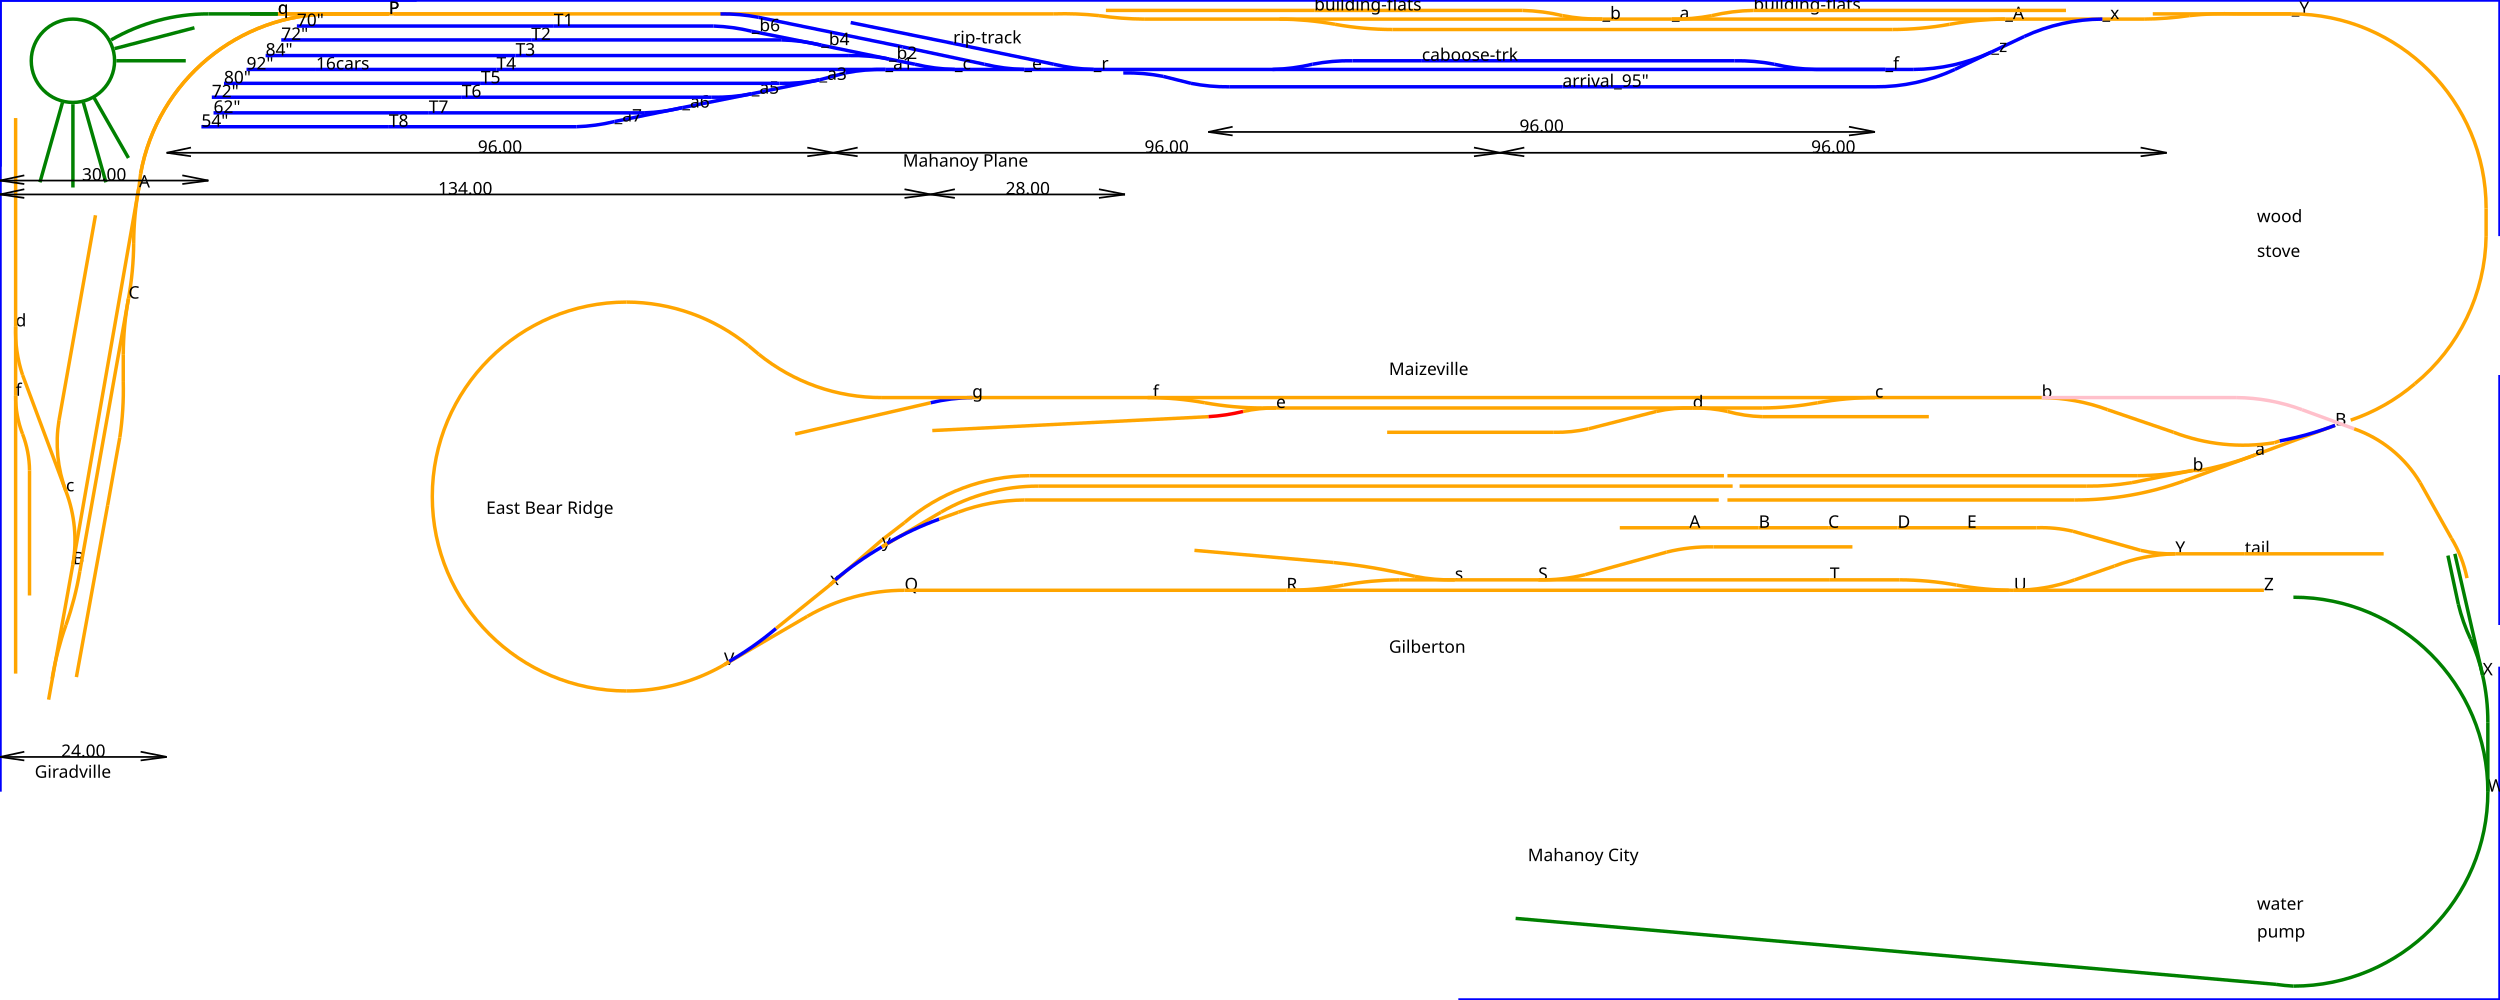
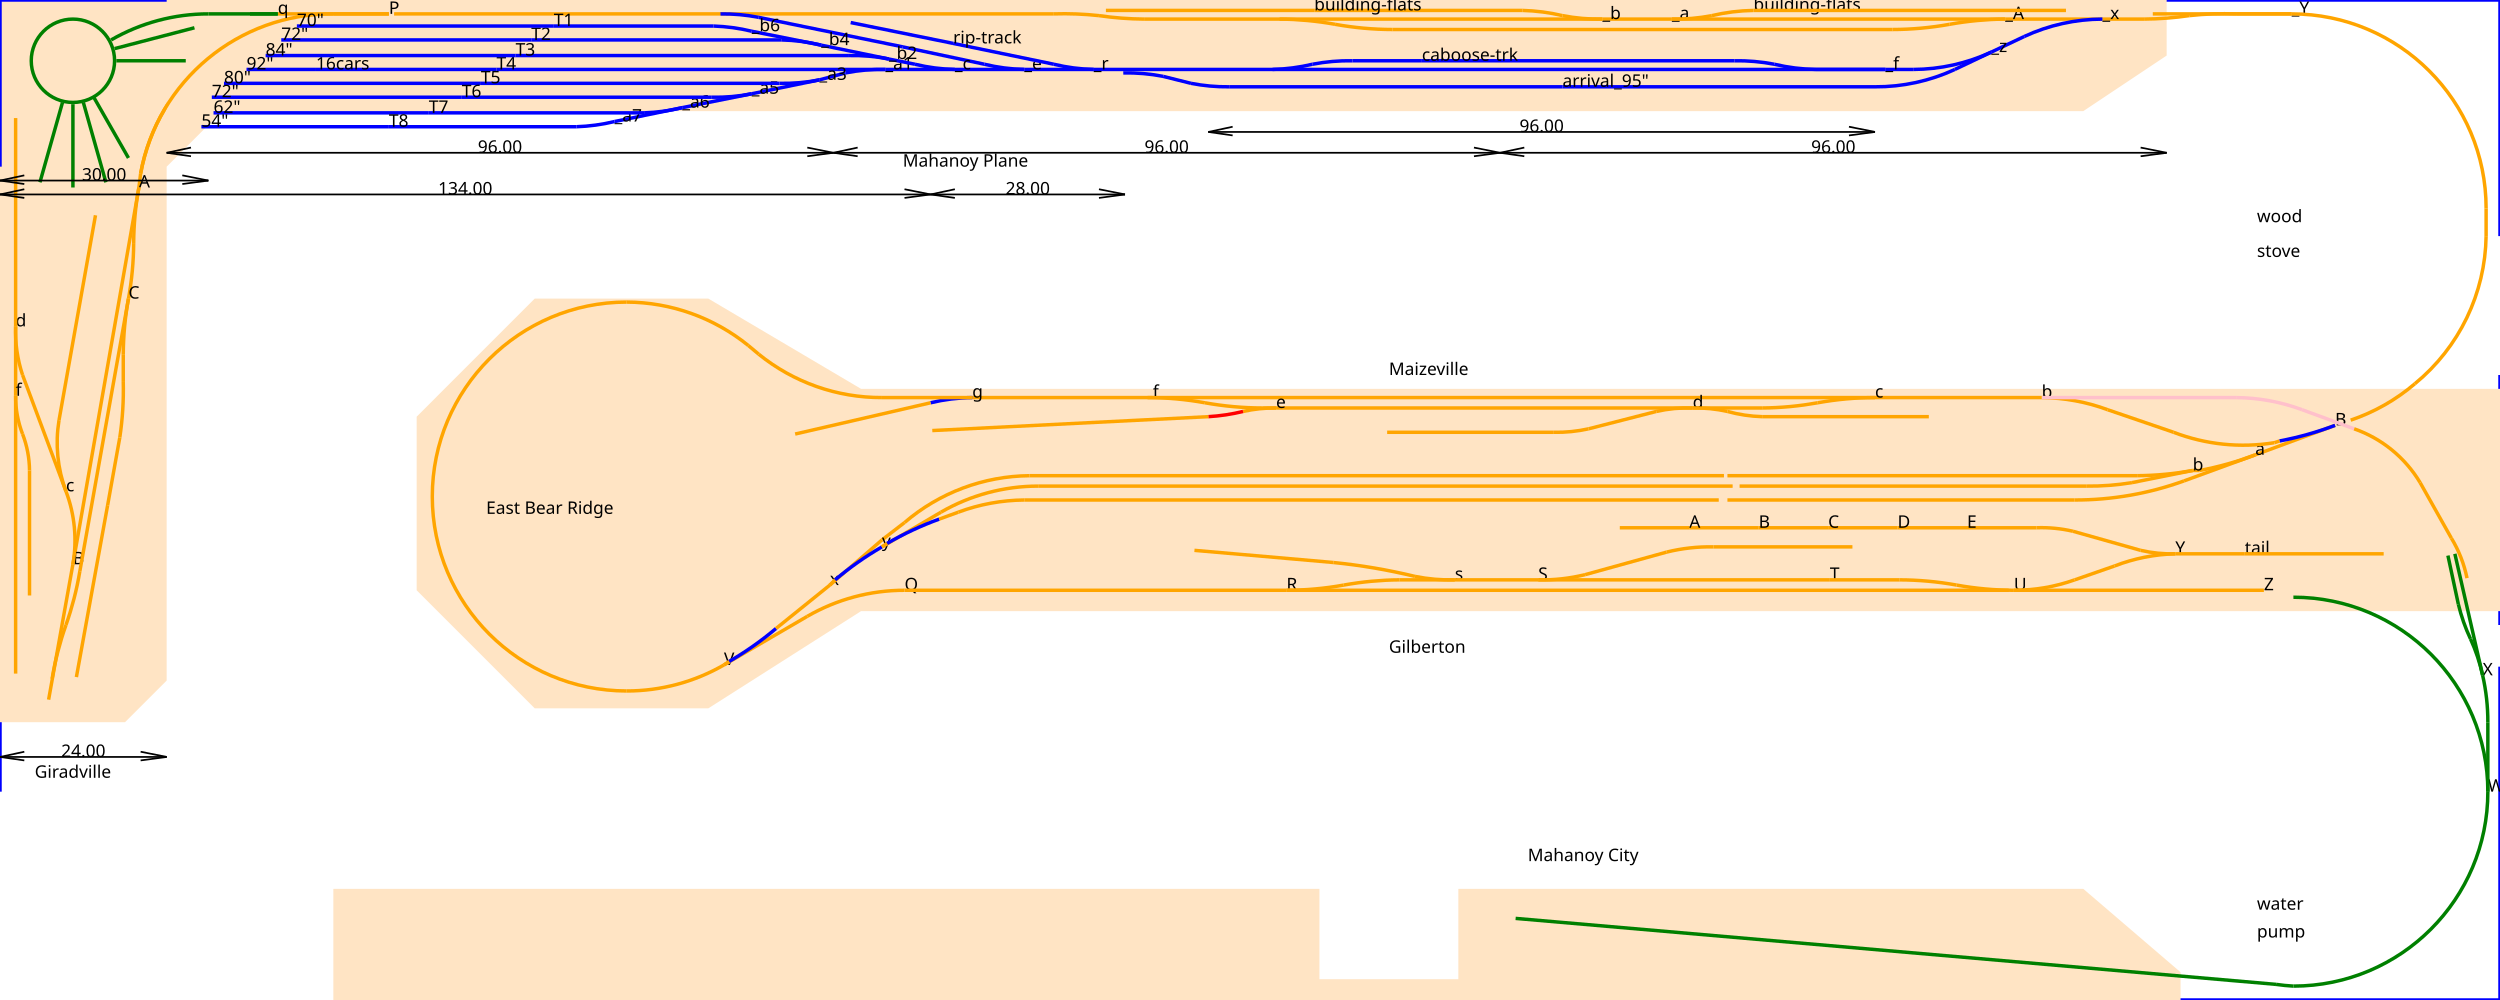
<svg xmlns="http://www.w3.org/2000/svg" version="1.1" baseProfile="full" width="1440" height="576">
  <path d="M    0  456          L    0    0          L  240    0 " stroke="blue" stroke-width="2" fill="none" />
-   <path d="M    0  416          L   72  416          L   96  392          L   96  136          L   96   64 " stroke="dark-gray" stroke-width="2" fill="none" />
+   <path d="M    0  416          L   72  416          L   96  392          L   96   96          L  128   64          L  128    0          L    0    0          L    0  416 " stroke="dark-gray" stroke-width="2" fill="bisque" />
  <line x1="-40" y1="416" x2="-40" y2="0" style="stroke:black;stroke-width:1" />
  <line x1="-40" y1="416" x2="-25" y2="413" style="stroke:black;stroke-width:1" />
  <line x1="-40" y1="416" x2="-25" y2="418" style="stroke:black;stroke-width:1" />
  <line x1="-40" y1="0" x2="-54" y2="-2" style="stroke:black;stroke-width:1" />
  <line x1="-40" y1="0" x2="-54" y2="2" style="stroke:black;stroke-width:1" />
  <text x="-40" y="208" font-family="Verdana" text-anchor="middle" font-size="10">104.00</text>
  <line x1="0" y1="436" x2="96" y2="436" style="stroke:black;stroke-width:1" />
  <line x1="0" y1="436" x2="14" y2="433" style="stroke:black;stroke-width:1" />
  <line x1="0" y1="436" x2="14" y2="438" style="stroke:black;stroke-width:1" />
  <line x1="96" y1="436" x2="81" y2="433" style="stroke:black;stroke-width:1" />
  <line x1="96" y1="436" x2="81" y2="438" style="stroke:black;stroke-width:1" />
  <text x="48" y="436" font-family="Verdana" text-anchor="middle" font-size="10">24.00</text>
  <line x1="328" y1="8" x2="224" y2="8" style="stroke:orange;stroke-width:2" />
  <text x="224" y="8" font-family="Verdana" font-size="10">P</text>
  <line x1="224" y1="8" x2="192" y2="8" style="stroke:orange;stroke-width:2" />
  <path d="M  192    8  A  112  112 0 0 0   81  100" stroke="orange" stroke-width="2" fill="none" />
  <line x1="81" y1="100" x2="80" y2="108" style="stroke:orange;stroke-width:2" />
  <text x="80" y="108" font-family="Verdana" font-size="10">A</text>
  <line x1="80" y1="108" x2="42" y2="325" style="stroke:orange;stroke-width:2" />
  <text x="42" y="325" font-family="Verdana" font-size="10">B</text>
  <line x1="42" y1="325" x2="28" y2="403" style="stroke:orange;stroke-width:2" />
  <path d="M   80  108  A  184  184 0 0 0   77  140" stroke="orange" stroke-width="2" fill="none" />
  <path d="M   77  140  A  184  184 0 0 1   74  172" stroke="orange" stroke-width="2" fill="none" />
  <text x="74" y="172" font-family="Verdana" font-size="10">C</text>
  <line x1="74" y1="172" x2="46" y2="329" style="stroke:orange;stroke-width:2" />
  <path d="M   46  329  A  184  184 0 0 1   38  360" stroke="orange" stroke-width="2" fill="none" />
  <path d="M   38  360  A  184  184 0 0 0   30  391" stroke="orange" stroke-width="2" fill="none" />
  <path d="M   74  172  A  184  184 0 0 0   71  204" stroke="orange" stroke-width="2" fill="none" />
  <line x1="71" y1="204" x2="71" y2="220" style="stroke:orange;stroke-width:2" />
  <path d="M   71  220  A  184  184 0 0 1   69  252" stroke="orange" stroke-width="2" fill="none" />
  <line x1="69" y1="252" x2="62" y2="291" style="stroke:orange;stroke-width:2" />
  <line x1="62" y1="291" x2="44" y2="390" style="stroke:orange;stroke-width:2" />
  <path d="M   42  325  A   80   80 0 0 0   38  283" stroke="orange" stroke-width="2" fill="none" />
  <text x="38" y="283" font-family="Verdana" font-size="10">c</text>
  <line x1="38" y1="283" x2="13" y2="216" style="stroke:orange;stroke-width:2" />
  <path d="M   13  216  A   80   80 0 0 1    9  188" stroke="orange" stroke-width="2" fill="none" />
  <text x="9" y="188" font-family="Verdana" font-size="10">d</text>
  <line x1="9" y1="188" x2="9" y2="68" style="stroke:orange;stroke-width:2" />
  <path d="M   38  283  A   80   80 0 0 1   34  242" stroke="orange" stroke-width="2" fill="none" />
  <line x1="34" y1="242" x2="55" y2="124" style="stroke:orange;stroke-width:2" />
  <line x1="9" y1="188" x2="9" y2="228" style="stroke:orange;stroke-width:2" />
  <text x="9" y="228" font-family="Verdana" font-size="10">f</text>
  <line x1="9" y1="228" x2="9" y2="388" style="stroke:orange;stroke-width:2" />
  <path d="M    9  228  A   60   60 0 0 0   13  250" stroke="orange" stroke-width="2" fill="none" />
  <path d="M   13  250  A   60   60 0 0 1   17  271" stroke="orange" stroke-width="2" fill="none" />
  <line x1="17" y1="271" x2="17" y2="343" style="stroke:orange;stroke-width:2" />
  <line x1="224" y1="8" x2="160" y2="8" style="stroke:orange;stroke-width:2" />
  <text x="160" y="8" font-family="Verdana" font-size="10">q</text>
  <line x1="160" y1="8" x2="144" y2="8" style="stroke:orange;stroke-width:2" />
 
                                                             
                                                             
set_color 33 = (50, 50, 50)
 
 
  <path d="M  800  984  A  200  200 0 0 1  800  984" stroke="33" stroke-width="2" fill="none" />
/&gt;
                                                             
<path d="M 1440  360          L 1440  216 " stroke="blue" stroke-width="2" fill="none" />
-   <path d="M 1440  352          L  496  352          L  408  408 " stroke="dark-gray" stroke-width="2" fill="none" />
-   <path d="M  408  408          L  308  408          L  240  340          L  240  240          L  308  172          L  408  172 " stroke="dark-gray" stroke-width="2" fill="none" />
-   <path d="M  408  172          L  496  224          L 1440  224 " stroke="dark-gray" stroke-width="2" fill="none" />
+   <path d="M 1440  352          L  496  352          L  408  408          L  308  408          L  240  340          L  240  240          L  308  172          L  408  172          L  496  224          L 1440  224 " stroke="dark-gray" stroke-width="2" fill="bisque" />
  <path d="M 1440  208          L 1248  208          L 1248  172 " stroke="" stroke-width="2" fill="none" />
  <line x1="1264" y1="268" x2="496" y2="267" style="stroke:dark-gray;stroke-width:2" />
  <line x1="1264" y1="304" x2="584" y2="303" style="stroke:dark-gray;stroke-width:2" />
  <text x="20" y="448" font-family="Verdana" font-size="10">Giradville</text>
  <text x="520" y="96" font-family="Verdana" font-size="10">Mahanoy Plane</text>
  <text x="800" y="216" font-family="Verdana" font-size="10">Maizeville</text>
  <text x="280" y="296" font-family="Verdana" font-size="10">East Bear Ridge</text>
  <text x="800" y="376" font-family="Verdana" font-size="10">Gilberton</text>
  <text x="880" y="496" font-family="Verdana" font-size="10">Mahanoy City</text>
  <text x="1345" y="245" font-family="Verdana" font-size="10">B</text>
  <line x1="1345" y1="245" x2="1299" y2="262" style="stroke:orange;stroke-width:2" />
  <text x="1299" y="262" font-family="Verdana" font-size="10">a</text>
  <path d="M 1299  262  A  188  188 0 0 1 1267  271" stroke="orange" stroke-width="2" fill="none" />
  <line x1="1267" y1="271" x2="1263" y2="271" style="stroke:orange;stroke-width:2" />
  <text x="1263" y="271" font-family="Verdana" font-size="10">b</text>
  <path d="M 1263  271  A  188  188 0 0 1 1231  274" stroke="orange" stroke-width="2" fill="none" />
  <line x1="1231" y1="274" x2="995" y2="274" style="stroke:orange;stroke-width:2" />
  <line x1="1263" y1="271" x2="1228" y2="278" style="stroke:orange;stroke-width:2" />
  <path d="M 1228  278  A  152  152 0 0 1 1202  280" stroke="orange" stroke-width="2" fill="none" />
  <line x1="1202" y1="280" x2="1002" y2="280" style="stroke:orange;stroke-width:2" />
  <line x1="1299" y1="262" x2="1258" y2="277" style="stroke:orange;stroke-width:2" />
  <path d="M 1258  277  A  184  184 0 0 1 1195  288" stroke="orange" stroke-width="2" fill="none" />
  <line x1="1195" y1="288" x2="995" y2="288" style="stroke:orange;stroke-width:2" />
  <path d="M 1345  245  A  188  188 0 0 1 1313  254" stroke="blue" stroke-width="2" fill="none" />
  <line x1="1313" y1="254" x2="1310" y2="255" style="stroke:orange;stroke-width:2" />
  <path d="M 1310  255  A  112  112 0 0 1 1252  249" stroke="orange" stroke-width="2" fill="none" />
  <line x1="1252" y1="249" x2="1214" y2="236" style="stroke:orange;stroke-width:2" />
  <path d="M 1214  236  A  112  112 0 0 0 1176  229" stroke="orange" stroke-width="2" fill="none" />
  <text x="1176" y="229" font-family="Verdana" font-size="10">b</text>
  <line x1="1176" y1="229" x2="1288" y2="229" style="stroke:pink;stroke-width:2" />
  <path d="M 1288  229  A  112  112 0 0 1 1326  236" stroke="pink" stroke-width="2" fill="none" />
  <line x1="1326" y1="236" x2="1356" y2="247" style="stroke:pink;stroke-width:2" />
  <path d="M 1356  247  A   72   72 0 0 1 1394  278" stroke="orange" stroke-width="2" fill="none" />
  <line x1="1394" y1="278" x2="1412" y2="310" style="stroke:orange;stroke-width:2" />
  <path d="M 1412  310  A   72   72 0 0 1 1421  333" stroke="orange" stroke-width="2" fill="none" />
  <line x1="1176" y1="229" x2="1080" y2="229" style="stroke:orange;stroke-width:2" />
  <text x="1080" y="229" font-family="Verdana" font-size="10">c</text>
  <line x1="1080" y1="229" x2="664" y2="229" style="stroke:orange;stroke-width:2" />
  <text x="664" y="229" font-family="Verdana" font-size="10">f</text>
  <line x1="664" y1="229" x2="560" y2="229" style="stroke:orange;stroke-width:2" />
  <text x="560" y="229" font-family="Verdana" font-size="10">g</text>
  <path d="M  560  229  A  108  108 0 0 0  536  232" stroke="blue" stroke-width="2" fill="none" />
  <line x1="536" y1="232" x2="458" y2="250" style="stroke:orange;stroke-width:2" />
  <line x1="560" y1="229" x2="508" y2="229" style="stroke:orange;stroke-width:2" />
  <path d="M  508  229  A  112  112 0 0 1  437  204" stroke="orange" stroke-width="2" fill="none" />
  <line x1="437" y1="204" x2="431" y2="199" style="stroke:orange;stroke-width:2" />
  <path d="M  431  199  A  112  112 0 0 0  361  174" stroke="orange" stroke-width="2" fill="none" />
  <path d="M  361  174  A  112  112 0 0 0  361  398" stroke="orange" stroke-width="2" fill="none" />
  <path d="M  361  398  A  112  112 0 0 0  417  383" stroke="orange" stroke-width="2" fill="none" />
  <text x="417" y="383" font-family="Verdana" font-size="10">V</text>
  <line x1="417" y1="383" x2="465" y2="355" style="stroke:orange;stroke-width:2" />
  <path d="M  465  355  A  112  112 0 0 1  521  340" stroke="orange" stroke-width="2" fill="none" />
  <text x="521" y="340" font-family="Verdana" font-size="10">Q</text>
  <path d="M 1080  229  A  188  188 0 0 0 1047  232" stroke="orange" stroke-width="2" fill="none" />
  <path d="M 1047  232  A  188  188 0 0 1 1015  235" stroke="orange" stroke-width="2" fill="none" />
  <line x1="1015" y1="235" x2="975" y2="235" style="stroke:orange;stroke-width:2" />
  <text x="975" y="235" font-family="Verdana" font-size="10">d</text>
  <line x1="975" y1="235" x2="735" y2="235" style="stroke:orange;stroke-width:2" />
  <text x="735" y="235" font-family="Verdana" font-size="10">e</text>
  <line x1="735" y1="235" x2="727" y2="235" style="stroke:orange;stroke-width:2" />
  <path d="M  727  235  A  188  188 0 0 1  694  232" stroke="orange" stroke-width="2" fill="none" />
  <path d="M  694  232  A  188  188 0 0 0  661  229" stroke="orange" stroke-width="2" fill="none" />
  <path d="M  975  235  A   84   84 0 0 1  995  237" stroke="orange" stroke-width="2" fill="none" />
  <path d="M  995  237  A   84   84 0 0 0 1015  240" stroke="orange" stroke-width="2" fill="none" />
  <line x1="1015" y1="240" x2="1111" y2="240" style="stroke:orange;stroke-width:2" />
  <path d="M  975  235  A   84   84 0 0 0  954  237" stroke="orange" stroke-width="2" fill="none" />
  <line x1="954" y1="237" x2="915" y2="247" style="stroke:orange;stroke-width:2" />
  <path d="M  915  247  A   84   84 0 0 1  895  249" stroke="orange" stroke-width="2" fill="none" />
  <line x1="895" y1="249" x2="799" y2="249" style="stroke:orange;stroke-width:2" />
  <path d="M  735  235  A   84   84 0 0 0  716  237" stroke="orange" stroke-width="2" fill="none" />
  <path d="M  716  237  A  112  112 0 0 1  696  240" stroke="red" stroke-width="2" fill="none" />
  <line x1="696" y1="240" x2="537" y2="248" style="stroke:orange;stroke-width:2" />
  <line x1="417" y1="383" x2="420" y2="381" style="stroke:orange;stroke-width:2" />
  <path d="M  420  381  A  188  188 0 0 0  447  362" stroke="blue" stroke-width="2" fill="none" />
  <line x1="447" y1="362" x2="478" y2="337" style="stroke:orange;stroke-width:2" />
  <text x="478" y="337" font-family="Verdana" font-size="10">x</text>
  <line x1="478" y1="337" x2="508" y2="311" style="stroke:orange;stroke-width:2" />
  <line x1="508" y1="311" x2="521" y2="301" style="stroke:orange;stroke-width:2" />
  <path d="M  521  301  A  112  112 0 0 1  593  274" stroke="orange" stroke-width="2" fill="none" />
  <line x1="593" y1="274" x2="993" y2="274" style="stroke:orange;stroke-width:2" />
  <line x1="478" y1="337" x2="481" y2="334" style="stroke:orange;stroke-width:2" />
  <path d="M  481  334  A  188  188 0 0 1  508  315" stroke="blue" stroke-width="2" fill="none" />
  <text x="508" y="315" font-family="Verdana" font-size="10">y</text>
  <line x1="508" y1="315" x2="542" y2="295" style="stroke:orange;stroke-width:2" />
  <path d="M  542  295  A  112  112 0 0 1  598  280" stroke="orange" stroke-width="2" fill="none" />
  <line x1="598" y1="280" x2="998" y2="280" style="stroke:orange;stroke-width:2" />
  <line x1="508" y1="315" x2="511" y2="313" style="stroke:orange;stroke-width:2" />
  <path d="M  511  313  A  188  188 0 0 1  541  299" stroke="blue" stroke-width="2" fill="none" />
  <line x1="541" y1="299" x2="552" y2="295" style="stroke:orange;stroke-width:2" />
  <path d="M  552  295  A  112  112 0 0 1  590  288" stroke="orange" stroke-width="2" fill="none" />
  <line x1="590" y1="288" x2="990" y2="288" style="stroke:orange;stroke-width:2" />
  <line x1="521" y1="340" x2="741" y2="340" style="stroke:orange;stroke-width:2" />
  <text x="741" y="340" font-family="Verdana" font-size="10">R</text>
  <line x1="741" y1="340" x2="1157" y2="340" style="stroke:orange;stroke-width:2" />
  <path d="M  741  340  A  188  188 0 0 0  774  337" stroke="orange" stroke-width="2" fill="none" />
  <path d="M  774  337  A  188  188 0 0 1  806  334" stroke="orange" stroke-width="2" fill="none" />
  <line x1="806" y1="334" x2="838" y2="334" style="stroke:orange;stroke-width:2" />
  <text x="838" y="334" font-family="Verdana" font-size="10">s</text>
  <line x1="838" y1="334" x2="886" y2="334" style="stroke:orange;stroke-width:2" />
  <text x="886" y="334" font-family="Verdana" font-size="10">S</text>
  <line x1="886" y1="334" x2="1054" y2="334" style="stroke:orange;stroke-width:2" />
  <text x="1054" y="334" font-family="Verdana" font-size="10">T</text>
  <line x1="1054" y1="334" x2="1094" y2="334" style="stroke:orange;stroke-width:2" />
  <path d="M 1094  334  A  188  188 0 0 1 1127  337" stroke="orange" stroke-width="2" fill="none" />
  <path d="M 1127  337  A  188  188 0 0 0 1160  340" stroke="orange" stroke-width="2" fill="none" />
  <text x="1160" y="340" font-family="Verdana" font-size="10">U</text>
  <path d="M  886  334  A  104  104 0 0 0  913  331" stroke="orange" stroke-width="2" fill="none" />
  <line x1="913" y1="331" x2="960" y2="318" style="stroke:orange;stroke-width:2" />
  <path d="M  960  318  A  104  104 0 0 1  987  315" stroke="orange" stroke-width="2" fill="none" />
  <line x1="987" y1="315" x2="1067" y2="315" style="stroke:orange;stroke-width:2" />
  <rect x="1000" y="60" width="-968" height="-58" style="fill:none;stroke:;stroke-width:1" />
  <path d="M  838  334  A  104  104 0 0 1  815  332" stroke="orange" stroke-width="2" fill="none" />
  <path d="M  815  332  A  344  344 0 0 0  768  324" stroke="orange" stroke-width="2" fill="none" />
  <line x1="768" y1="324" x2="688" y2="317" style="stroke:orange;stroke-width:2" />
  <path d="M 1160  340  A  104  104 0 0 0 1195  334" stroke="orange" stroke-width="2" fill="none" />
  <line x1="1195" y1="334" x2="1218" y2="326" style="stroke:orange;stroke-width:2" />
  <path d="M 1218  326  A  104  104 0 0 1 1253  319" stroke="orange" stroke-width="2" fill="none" />
  <text x="1253" y="319" font-family="Verdana" font-size="10">Y</text>
  <line x1="1253" y1="319" x2="1293" y2="319" style="stroke:orange;stroke-width:2" />
  <text x="1293" y="319" font-family="Verdana" font-size="10">tail</text>
  <line x1="1293" y1="319" x2="1373" y2="319" style="stroke:orange;stroke-width:2" />
  <path d="M 1253  319  A   80   80 0 0 1 1233  317" stroke="orange" stroke-width="2" fill="none" />
  <line x1="1233" y1="317" x2="1194" y2="306" style="stroke:orange;stroke-width:2" />
  <path d="M 1194  306  A   80   80 0 0 0 1173  304" stroke="orange" stroke-width="2" fill="none" />
  <line x1="1173" y1="304" x2="1133" y2="304" style="stroke:orange;stroke-width:2" />
  <text x="1133" y="304" font-family="Verdana" font-size="10">E</text>
  <line x1="1133" y1="304" x2="1093" y2="304" style="stroke:orange;stroke-width:2" />
  <text x="1093" y="304" font-family="Verdana" font-size="10">D</text>
  <line x1="1093" y1="304" x2="1053" y2="304" style="stroke:orange;stroke-width:2" />
  <text x="1053" y="304" font-family="Verdana" font-size="10">C</text>
  <line x1="1053" y1="304" x2="1013" y2="304" style="stroke:orange;stroke-width:2" />
  <text x="1013" y="304" font-family="Verdana" font-size="10">B</text>
  <line x1="1013" y1="304" x2="973" y2="304" style="stroke:orange;stroke-width:2" />
  <text x="973" y="304" font-family="Verdana" font-size="10">A</text>
  <line x1="973" y1="304" x2="933" y2="304" style="stroke:orange;stroke-width:2" />
  <line x1="1160" y1="340" x2="1304" y2="340" style="stroke:orange;stroke-width:2" />
  <text x="1304" y="340" font-family="Verdana" font-size="10">Z</text>
  <path d="M    0   96          L    0    0          L 1440    0          L 1440  136 " stroke="blue" stroke-width="2" fill="none" />
-   <path d="M  144   80          L  360   80          L  480   64          L 1120   64          L 1240   24 " stroke="dark-gray" stroke-width="2" fill="none" />
+   <path d="M   96   64          L 1200   64          L 1248   32          L 1248    0          L   96    0          L   96   64 " stroke="dark-gray" stroke-width="2" fill="bisque" />
  <text x="1320" y="8" font-family="Verdana" font-size="10">_Y</text>
  <line x1="1320" y1="8" x2="1288" y2="8" style="stroke:orange;stroke-width:2" />
  <path d="M 1288    8  A  188  188 0 0 0 1261    9" stroke="orange" stroke-width="2" fill="none" />
  <path d="M 1261    9  A  188  188 0 0 1 1235   11" stroke="orange" stroke-width="2" fill="none" />
  <line x1="1235" y1="11" x2="1211" y2="11" style="stroke:orange;stroke-width:2" />
  <text x="1211" y="11" font-family="Verdana" font-size="10">_x</text>
  <line x1="1211" y1="11" x2="1155" y2="11" style="stroke:orange;stroke-width:2" />
  <text x="1155" y="11" font-family="Verdana" font-size="10">_A</text>
  <line x1="1155" y1="11" x2="963" y2="11" style="stroke:orange;stroke-width:2" />
  <text x="963" y="11" font-family="Verdana" font-size="10">_a</text>
  <line x1="963" y1="11" x2="923" y2="11" style="stroke:orange;stroke-width:2" />
  <text x="923" y="11" font-family="Verdana" font-size="10">_b</text>
  <line x1="923" y1="11" x2="659" y2="11" style="stroke:orange;stroke-width:2" />
  <path d="M  659   11  A  188  188 0 0 1  633    9" stroke="orange" stroke-width="2" fill="none" />
  <path d="M  633    9  A  188  188 0 0 0  607    8" stroke="orange" stroke-width="2" fill="none" />
  <line x1="607" y1="8" x2="227" y2="8" style="stroke:orange;stroke-width:2" />
  <path d="M 1155   11  A  188  188 0 0 0 1123   14" stroke="orange" stroke-width="2" fill="none" />
  <path d="M 1123   14  A  188  188 0 0 1 1090   17" stroke="orange" stroke-width="2" fill="none" />
  <line x1="1090" y1="17" x2="802" y2="17" style="stroke:orange;stroke-width:2" />
  <path d="M  802   17  A  188  188 0 0 1  769   14" stroke="orange" stroke-width="2" fill="none" />
  <path d="M  769   14  A  188  188 0 0 0  737   11" stroke="orange" stroke-width="2" fill="none" />
  <path d="M  963   11  A  112  112 0 0 0  986    9" stroke="orange" stroke-width="2" fill="none" />
  <path d="M  986    9  A  112  112 0 0 1 1010    6" stroke="orange" stroke-width="2" fill="none" />
  <text x="1010" y="6" font-family="Verdana" font-size="10">building-flats</text>
  <line x1="1010" y1="6" x2="1190" y2="6" style="stroke:orange;stroke-width:2" />
  <path d="M  923   11  A  112  112 0 0 1  900    9" stroke="orange" stroke-width="2" fill="none" />
  <path d="M  900    9  A  112  112 0 0 0  877    6" stroke="orange" stroke-width="2" fill="none" />
  <line x1="877" y1="6" x2="757" y2="6" style="stroke:orange;stroke-width:2" />
  <text x="757" y="6" font-family="Verdana" font-size="10">building-flats</text>
  <line x1="757" y1="6" x2="637" y2="6" style="stroke:orange;stroke-width:2" />
  <text x="224" y="8" font-family="Verdana" font-size="10">P</text>
  <line x1="224" y1="8" x2="192" y2="8" style="stroke:orange;stroke-width:2" />
  <path d="M  192    8  A  112  112 0 0 0   81  100" stroke="orange" stroke-width="2" fill="none" />
  <line x1="224" y1="8" x2="160" y2="8" style="stroke:orange;stroke-width:2" />
  <text x="160" y="8" font-family="Verdana" font-size="10">q</text>
  <line x1="160" y1="8" x2="144" y2="8" style="stroke:green;stroke-width:2" />
  <line x1="160" y1="8" x2="120" y2="8" style="stroke:green;stroke-width:2" />
  <path d="M  120    8  A  112  112 0 0 0   64   23" stroke="green" stroke-width="2" fill="none" />
  <circle cx="42" cy="35" r="24" stroke="green" stroke-width="2" fill="none" />
  <line x1="36" y1="59" x2="23" y2="105" style="stroke:green;stroke-width:2" />
  <line x1="42" y1="60" x2="42" y2="108" style="stroke:green;stroke-width:2" />
  <line x1="48" y1="59" x2="61" y2="105" style="stroke:green;stroke-width:2" />
  <line x1="54" y1="56" x2="74" y2="91" style="stroke:green;stroke-width:2" />
  <line x1="67" y1="35" x2="107" y2="35" style="stroke:green;stroke-width:2" />
  <line x1="66" y1="28" x2="112" y2="16" style="stroke:green;stroke-width:2" />
  <path d="M 1211   11  A  108  108 0 0 0 1166   21" stroke="blue" stroke-width="2" fill="none" />
  <line x1="1166" y1="21" x2="1147" y2="30" style="stroke:blue;stroke-width:2" />
  <text x="1147" y="30" font-family="Verdana" font-size="10">_z</text>
  <path d="M 1147   30  A  108  108 0 0 1 1102   40" stroke="blue" stroke-width="2" fill="none" />
  <line x1="1102" y1="40" x2="1086" y2="40" style="stroke:blue;stroke-width:2" />
  <text x="1086" y="40" font-family="Verdana" font-size="10">_f</text>
  <line x1="1086" y1="40" x2="630" y2="40" style="stroke:blue;stroke-width:2" />
  <text x="630" y="40" font-family="Verdana" font-size="10">_r</text>
  <line x1="630" y1="40" x2="590" y2="40" style="stroke:blue;stroke-width:2" />
  <text x="590" y="40" font-family="Verdana" font-size="10">_e</text>
  <path d="M  590   40  A  108  108 0 0 1  567   37" stroke="blue" stroke-width="2" fill="none" />
  <line x1="567" y1="37" x2="520" y2="27" style="stroke:blue;stroke-width:2" />
  <line x1="520" y1="27" x2="437" y2="10" style="stroke:blue;stroke-width:2" />
  <path d="M  437   10  A  108  108 0 0 0  415    8" stroke="blue" stroke-width="2" fill="none" />
  <line x1="1147" y1="30" x2="1126" y2="40" style="stroke:blue;stroke-width:2" />
  <path d="M 1126   40  A  108  108 0 0 1 1080   50" stroke="blue" stroke-width="2" fill="none" />
  <line x1="1080" y1="50" x2="900" y2="50" style="stroke:blue;stroke-width:2" />
  <text x="900" y="50" font-family="Verdana" font-size="10">arrival_95"</text>
  <line x1="900" y1="50" x2="708" y2="50" style="stroke:blue;stroke-width:2" />
  <path d="M  708   50  A  108  108 0 0 1  686   48" stroke="blue" stroke-width="2" fill="none" />
  <line x1="686" y1="48" x2="670" y2="44" style="stroke:blue;stroke-width:2" />
  <path d="M  670   44  A  108  108 0 0 0  647   42" stroke="blue" stroke-width="2" fill="none" />
  <line x1="696" y1="76" x2="1080" y2="76" style="stroke:black;stroke-width:1" />
  <line x1="696" y1="76" x2="710" y2="73" style="stroke:black;stroke-width:1" />
  <line x1="696" y1="76" x2="710" y2="78" style="stroke:black;stroke-width:1" />
  <line x1="1080" y1="76" x2="1065" y2="73" style="stroke:black;stroke-width:1" />
  <line x1="1080" y1="76" x2="1065" y2="78" style="stroke:black;stroke-width:1" />
  <text x="888" y="76" font-family="Verdana" text-anchor="middle" font-size="10">96.00</text>
  <path d="M  630   40  A  108  108 0 0 1  607   37" stroke="blue" stroke-width="2" fill="none" />
  <line x1="607" y1="37" x2="549" y2="25" style="stroke:blue;stroke-width:2" />
  <text x="549" y="25" font-family="Verdana" font-size="10">rip-track</text>
  <line x1="549" y1="25" x2="490" y2="13" style="stroke:blue;stroke-width:2" />
  <line x1="1086" y1="40" x2="1046" y2="40" style="stroke:blue;stroke-width:2" />
  <path d="M 1046   40  A  112  112 0 0 1 1022   37" stroke="blue" stroke-width="2" fill="none" />
  <path d="M 1022   37  A  112  112 0 0 0  999   35" stroke="blue" stroke-width="2" fill="none" />
  <line x1="999" y1="35" x2="819" y2="35" style="stroke:blue;stroke-width:2" />
  <text x="819" y="35" font-family="Verdana" font-size="10">caboose-trk</text>
  <line x1="819" y1="35" x2="779" y2="35" style="stroke:blue;stroke-width:2" />
  <path d="M  779   35  A  112  112 0 0 0  756   37" stroke="blue" stroke-width="2" fill="none" />
  <path d="M  756   37  A  112  112 0 0 1  733   40" stroke="blue" stroke-width="2" fill="none" />
  <line x1="590" y1="40" x2="550" y2="40" style="stroke:blue;stroke-width:2" />
  <text x="550" y="40" font-family="Verdana" font-size="10">_c</text>
  <line x1="550" y1="40" x2="510" y2="40" style="stroke:blue;stroke-width:2" />
  <text x="510" y="40" font-family="Verdana" font-size="10">_a1</text>
  <line x1="510" y1="40" x2="286" y2="40" style="stroke:blue;stroke-width:2" />
  <text x="286" y="40" font-family="Verdana" font-size="10">T4</text>
  <line x1="286" y1="40" x2="182" y2="40" style="stroke:blue;stroke-width:2" />
  <text x="182" y="40" font-family="Verdana" font-size="10">16cars</text>
  <line x1="182" y1="40" x2="142" y2="40" style="stroke:blue;stroke-width:2" />
  <text x="142" y="40" font-family="Verdana" font-size="10">92"</text>
  <path d="M  510   40  A  108  108 0 0 0  487   42" stroke="blue" stroke-width="2" fill="none" />
  <line x1="487" y1="42" x2="472" y2="46" style="stroke:blue;stroke-width:2" />
  <text x="472" y="46" font-family="Verdana" font-size="10">_a3</text>
  <line x1="472" y1="46" x2="433" y2="54" style="stroke:blue;stroke-width:2" />
  <text x="433" y="54" font-family="Verdana" font-size="10">_a5</text>
  <line x1="433" y1="54" x2="393" y2="62" style="stroke:blue;stroke-width:2" />
  <text x="393" y="62" font-family="Verdana" font-size="10">_a6</text>
  <line x1="393" y1="62" x2="354" y2="70" style="stroke:blue;stroke-width:2" />
  <text x="354" y="70" font-family="Verdana" font-size="10">_a7</text>
  <path d="M  472   46  A  108  108 0 0 1  449   48" stroke="blue" stroke-width="2" fill="none" />
  <line x1="449" y1="48" x2="277" y2="48" style="stroke:blue;stroke-width:2" />
  <text x="277" y="48" font-family="Verdana" font-size="10">T5</text>
  <line x1="277" y1="48" x2="129" y2="48" style="stroke:blue;stroke-width:2" />
  <text x="129" y="48" font-family="Verdana" font-size="10">80"</text>
  <path d="M  433   54  A  108  108 0 0 1  410   56" stroke="blue" stroke-width="2" fill="none" />
  <line x1="410" y1="56" x2="266" y2="56" style="stroke:blue;stroke-width:2" />
  <text x="266" y="56" font-family="Verdana" font-size="10">T6</text>
  <line x1="266" y1="56" x2="122" y2="56" style="stroke:blue;stroke-width:2" />
  <text x="122" y="56" font-family="Verdana" font-size="10">72"</text>
  <path d="M  393   62  A  108  108 0 0 1  371   65" stroke="blue" stroke-width="2" fill="none" />
  <line x1="371" y1="65" x2="247" y2="65" style="stroke:blue;stroke-width:2" />
  <text x="247" y="65" font-family="Verdana" font-size="10">T7</text>
  <line x1="247" y1="65" x2="123" y2="65" style="stroke:blue;stroke-width:2" />
  <text x="123" y="65" font-family="Verdana" font-size="10">62"</text>
  <path d="M  354   70  A  108  108 0 0 1  332   73" stroke="blue" stroke-width="2" fill="none" />
  <line x1="332" y1="73" x2="224" y2="73" style="stroke:blue;stroke-width:2" />
  <text x="224" y="73" font-family="Verdana" font-size="10">T8</text>
  <line x1="224" y1="73" x2="116" y2="73" style="stroke:blue;stroke-width:2" />
  <text x="116" y="73" font-family="Verdana" font-size="10">54"</text>
  <path d="M  550   40  A  108  108 0 0 1  527   37" stroke="blue" stroke-width="2" fill="none" />
  <line x1="527" y1="37" x2="512" y2="34" style="stroke:blue;stroke-width:2" />
  <text x="512" y="34" font-family="Verdana" font-size="10">_b2</text>
  <line x1="512" y1="34" x2="473" y2="26" style="stroke:blue;stroke-width:2" />
  <text x="473" y="26" font-family="Verdana" font-size="10">_b4</text>
  <line x1="473" y1="26" x2="433" y2="18" style="stroke:blue;stroke-width:2" />
  <text x="433" y="18" font-family="Verdana" font-size="10">_b6</text>
  <path d="M  512   34  A  108  108 0 0 0  489   32" stroke="blue" stroke-width="2" fill="none" />
  <line x1="489" y1="32" x2="297" y2="32" style="stroke:blue;stroke-width:2" />
  <text x="297" y="32" font-family="Verdana" font-size="10">T3</text>
  <line x1="297" y1="32" x2="153" y2="32" style="stroke:blue;stroke-width:2" />
  <text x="153" y="32" font-family="Verdana" font-size="10">84"</text>
  <path d="M  473   26  A  108  108 0 0 0  450   23" stroke="blue" stroke-width="2" fill="none" />
  <line x1="450" y1="23" x2="306" y2="23" style="stroke:blue;stroke-width:2" />
  <text x="306" y="23" font-family="Verdana" font-size="10">T2</text>
  <line x1="306" y1="23" x2="162" y2="23" style="stroke:blue;stroke-width:2" />
  <text x="162" y="23" font-family="Verdana" font-size="10">72"</text>
  <path d="M  433   18  A  108  108 0 0 0  411   15" stroke="blue" stroke-width="2" fill="none" />
  <line x1="411" y1="15" x2="319" y2="15" style="stroke:blue;stroke-width:2" />
  <text x="319" y="15" font-family="Verdana" font-size="10">T1</text>
  <line x1="319" y1="15" x2="171" y2="15" style="stroke:blue;stroke-width:2" />
  <text x="171" y="15" font-family="Verdana" font-size="10">70"</text>
  <line x1="1248" y1="88" x2="864" y2="88" style="stroke:black;stroke-width:1" />
  <line x1="1248" y1="88" x2="1233" y2="85" style="stroke:black;stroke-width:1" />
  <line x1="1248" y1="88" x2="1233" y2="90" style="stroke:black;stroke-width:1" />
  <line x1="864" y1="88" x2="878" y2="85" style="stroke:black;stroke-width:1" />
  <line x1="864" y1="88" x2="878" y2="90" style="stroke:black;stroke-width:1" />
  <text x="1056" y="88" font-family="Verdana" text-anchor="middle" font-size="10">96.00</text>
  <line x1="864" y1="88" x2="480" y2="88" style="stroke:black;stroke-width:1" />
  <line x1="864" y1="88" x2="849" y2="85" style="stroke:black;stroke-width:1" />
  <line x1="864" y1="88" x2="849" y2="90" style="stroke:black;stroke-width:1" />
  <line x1="480" y1="88" x2="494" y2="85" style="stroke:black;stroke-width:1" />
  <line x1="480" y1="88" x2="494" y2="90" style="stroke:black;stroke-width:1" />
  <text x="672" y="88" font-family="Verdana" text-anchor="middle" font-size="10">96.00</text>
  <line x1="480" y1="88" x2="96" y2="88" style="stroke:black;stroke-width:1" />
  <line x1="480" y1="88" x2="465" y2="85" style="stroke:black;stroke-width:1" />
  <line x1="480" y1="88" x2="465" y2="90" style="stroke:black;stroke-width:1" />
  <line x1="96" y1="88" x2="110" y2="85" style="stroke:black;stroke-width:1" />
  <line x1="96" y1="88" x2="110" y2="90" style="stroke:black;stroke-width:1" />
  <text x="288" y="88" font-family="Verdana" text-anchor="middle" font-size="10">96.00</text>
  <line x1="0" y1="104" x2="120" y2="104" style="stroke:black;stroke-width:1" />
  <line x1="0" y1="104" x2="14" y2="101" style="stroke:black;stroke-width:1" />
  <line x1="0" y1="104" x2="14" y2="106" style="stroke:black;stroke-width:1" />
  <line x1="120" y1="104" x2="105" y2="101" style="stroke:black;stroke-width:1" />
  <line x1="120" y1="104" x2="105" y2="106" style="stroke:black;stroke-width:1" />
  <text x="60" y="104" font-family="Verdana" text-anchor="middle" font-size="10">30.00</text>
  <line x1="0" y1="112" x2="536" y2="112" style="stroke:black;stroke-width:1" />
  <line x1="0" y1="112" x2="14" y2="109" style="stroke:black;stroke-width:1" />
  <line x1="0" y1="112" x2="14" y2="114" style="stroke:black;stroke-width:1" />
  <line x1="536" y1="112" x2="521" y2="109" style="stroke:black;stroke-width:1" />
  <line x1="536" y1="112" x2="521" y2="114" style="stroke:black;stroke-width:1" />
  <text x="268" y="112" font-family="Verdana" text-anchor="middle" font-size="10">134.00</text>
  <line x1="536" y1="112" x2="648" y2="112" style="stroke:black;stroke-width:1" />
  <line x1="536" y1="112" x2="550" y2="109" style="stroke:black;stroke-width:1" />
  <line x1="536" y1="112" x2="550" y2="114" style="stroke:black;stroke-width:1" />
  <line x1="648" y1="112" x2="633" y2="109" style="stroke:black;stroke-width:1" />
  <line x1="648" y1="112" x2="633" y2="114" style="stroke:black;stroke-width:1" />
  <text x="592" y="112" font-family="Verdana" text-anchor="middle" font-size="10">28.00</text>
  <text x="1300" y="128" font-family="Verdana" font-size="10">wood</text>
  <text x="1300" y="148" font-family="Verdana" font-size="10">stove</text>
  <line x1="1240" y1="8" x2="1320" y2="8" style="stroke:orange;stroke-width:2" />
  <path d="M 1320    8  A  112  112 0 0 1 1432  120" stroke="orange" stroke-width="2" fill="none" />
  <line x1="1432" y1="120" x2="1432" y2="136" style="stroke:orange;stroke-width:2" />
  <path d="M 1432  136  A  112  112 0 0 1 1391  221" stroke="orange" stroke-width="2" fill="none" />
  <path d="M 1391  221  A  112  112 0 0 1 1354  242" stroke="orange" stroke-width="2" fill="none" />
  <path d="M  840  576          L 1440  576          L 1440  384 " stroke="blue" stroke-width="2" fill="none" />
-   <path d="M  840  576          L  840  512          L 1224  512 " stroke="dark-gray" stroke-width="2" fill="none" />
+   <path d="M 1256  576          L 1256  560          L 1200  512          L  840  512          L  840  564          L  760  564          L  760  512          L  192  512          L  192  576          L 1256  576 " stroke="dark-gray" stroke-width="2" fill="bisque" />
  <path d="M 1316 2076  A   36   36 0 0 1 1316 2076" stroke="red" stroke-width="2" fill="none" />
/&gt;
                                                             
  <text x="1300" y="524" font-family="Verdana" font-size="10">water</text>
  <text x="1300" y="540" font-family="Verdana" font-size="10">pump</text>
  <path d="M 1321  344  A  112  112 0 0 1 1433  456" stroke="green" stroke-width="2" fill="none" />
  <text x="1433" y="456" font-family="Verdana" font-size="10">W</text>
  <path d="M 1433  456  A  112  112 0 0 1 1321  568" stroke="green" stroke-width="2" fill="none" />
  <path d="M 1321  568  A  112  112 0 0 1 1311  567" stroke="green" stroke-width="2" fill="none" />
  <line x1="1311" y1="567" x2="873" y2="529" style="stroke:green;stroke-width:2" />
  <line x1="1433" y1="456" x2="1433" y2="416" style="stroke:green;stroke-width:2" />
  <path d="M 1433  416  A  120  120 0 0 0 1430  389" stroke="green" stroke-width="2" fill="none" />
  <text x="1430" y="389" font-family="Verdana" font-size="10">X</text>
  <line x1="1430" y1="389" x2="1414" y2="319" style="stroke:green;stroke-width:2" />
  <path d="M 1430  389  A  104  104 0 0 0 1423  368" stroke="green" stroke-width="2" fill="none" />
  <path d="M 1423  368  A  104  104 0 0 1 1416  348" stroke="green" stroke-width="2" fill="none" />
  <line x1="1416" y1="348" x2="1410" y2="320" style="stroke:green;stroke-width:2" />
</svg>
